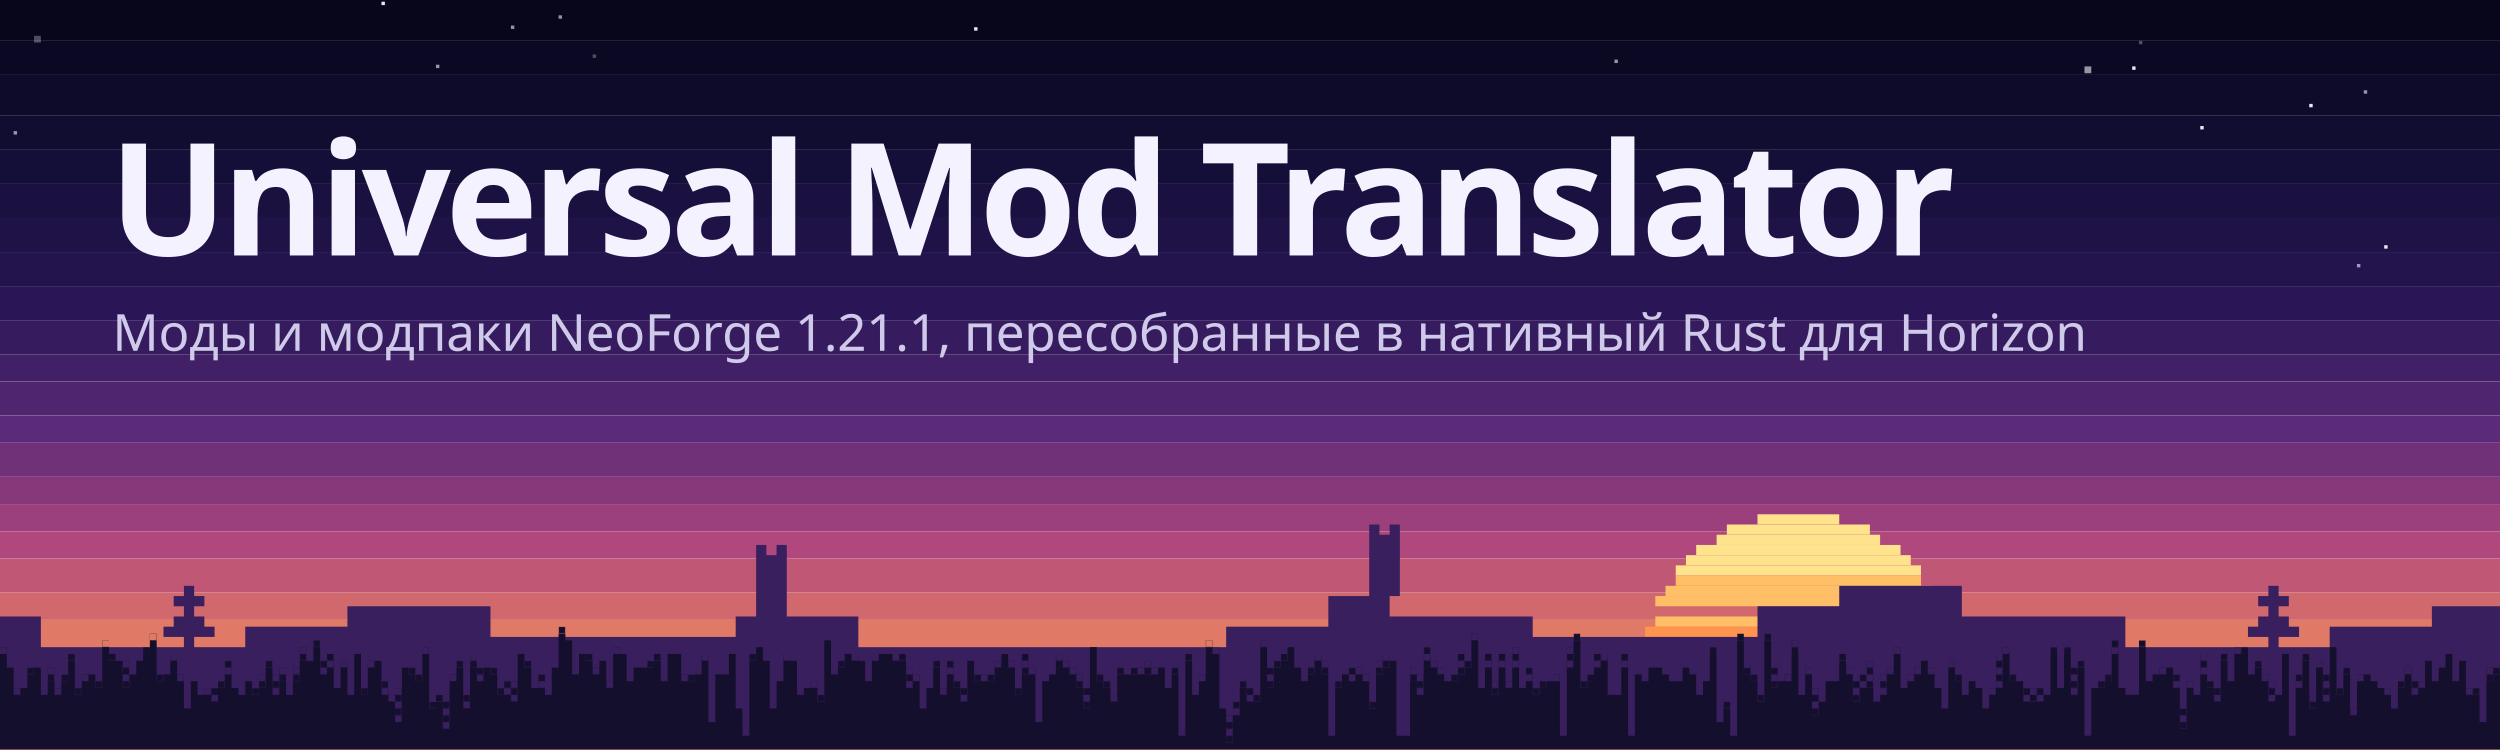
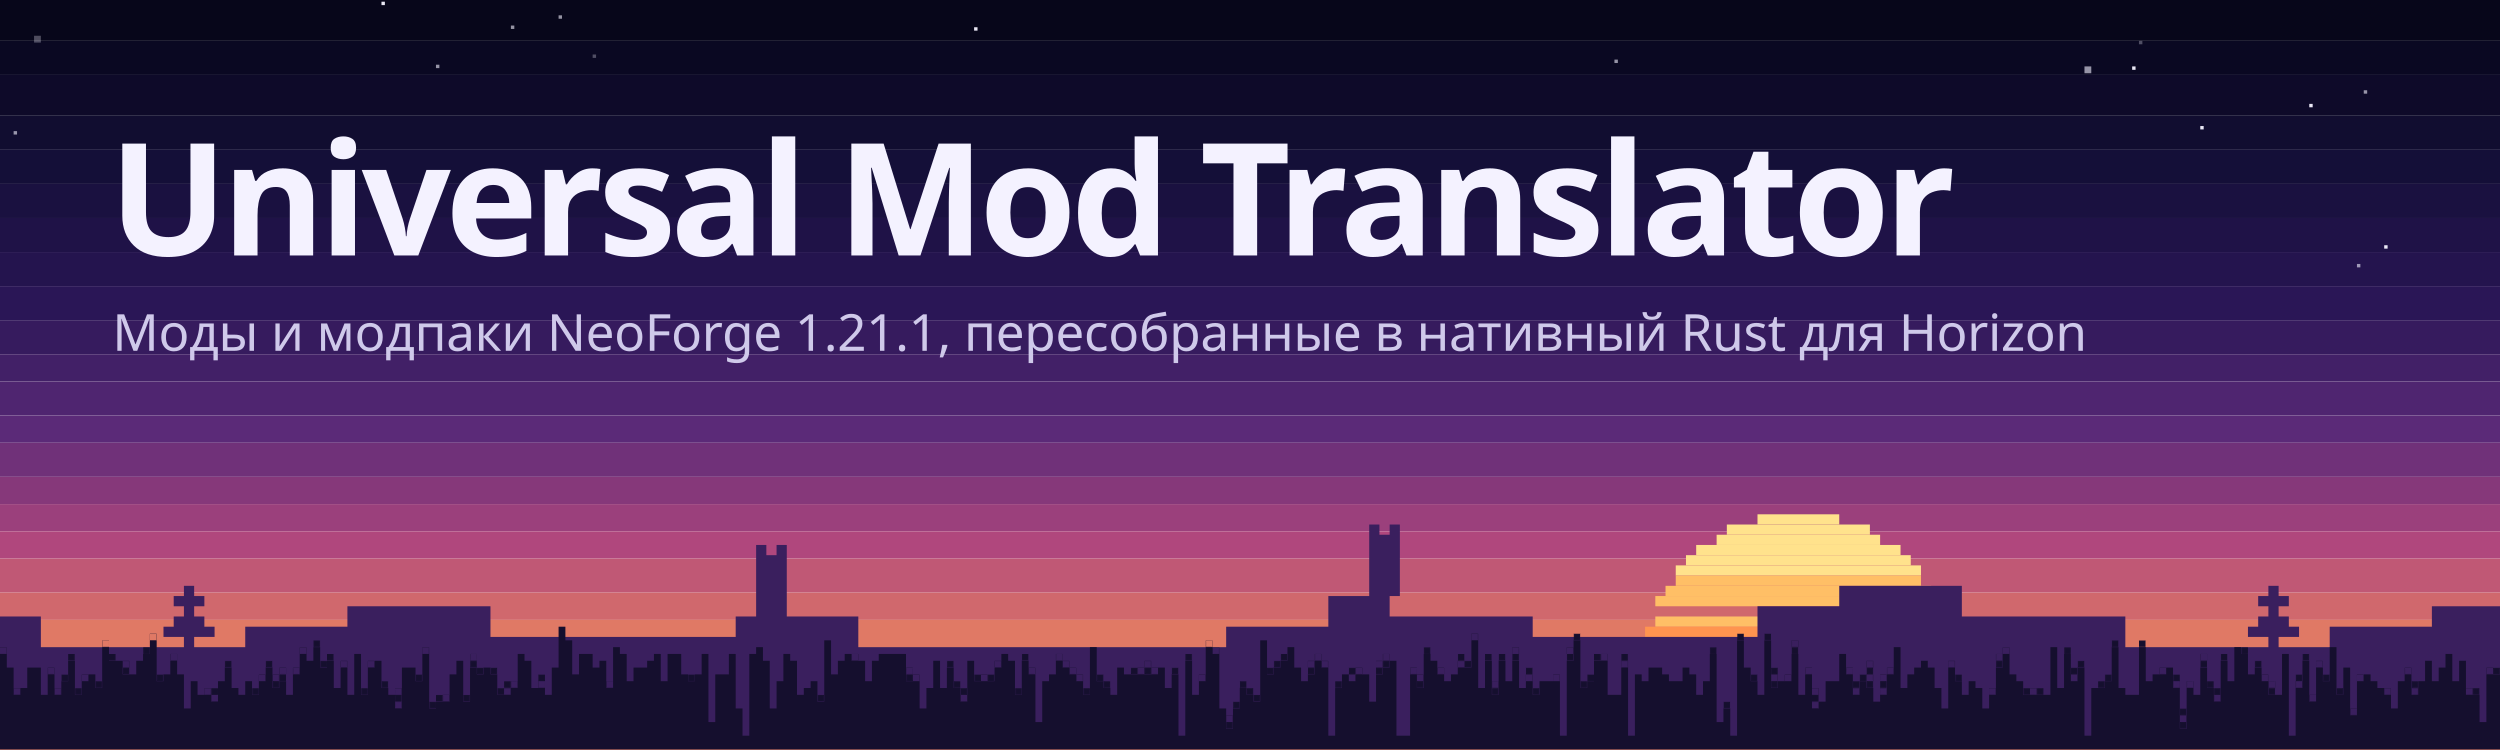
<svg xmlns="http://www.w3.org/2000/svg" viewBox="0 0 1468 440" width="1468" height="440" role="img" aria-labelledby="t d">
  <defs>
    <pattern id="scaffold" width="8" height="8" patternUnits="userSpaceOnUse">
      <rect width="4" height="4" fill="#150f2e" />
      <rect x="4" y="4" width="4" height="4" fill="#150f2e" />
    </pattern>
  </defs>
  <rect x="0" y="0" width="1468" height="24" fill="#07061a" />
  <rect x="0" y="24" width="1468" height="20" fill="#0a0822" />
  <rect x="0" y="44" width="1468" height="24" fill="#0e0a29" />
  <rect x="0" y="68" width="1468" height="20" fill="#110d30" />
  <rect x="0" y="88" width="1468" height="20" fill="#140f38" />
  <rect x="0" y="108" width="1468" height="20" fill="#1a1140" />
  <rect x="0" y="128" width="1468" height="20" fill="#1f1247" />
  <rect x="0" y="148" width="1468" height="20" fill="#24144e" />
  <rect x="0" y="168" width="1468" height="20" fill="#2a1656" />
  <rect x="0" y="188" width="1468" height="20" fill="#361b5e" />
  <rect x="0" y="208" width="1468" height="16" fill="#422067" />
  <rect x="0" y="224" width="1468" height="20" fill="#4f2570" />
  <rect x="0" y="244" width="1468" height="16" fill="#5b2a78" />
  <rect x="0" y="260" width="1468" height="20" fill="#703179" />
  <rect x="0" y="280" width="1468" height="16" fill="#86387a" />
  <rect x="0" y="296" width="1468" height="16" fill="#9b407c" />
  <rect x="0" y="312" width="1468" height="16" fill="#b0477d" />
  <rect x="0" y="328" width="1468" height="20" fill="#c05875" />
  <rect x="0" y="348" width="1468" height="16" fill="#d0686d" />
  <rect x="0" y="364" width="1468" height="16" fill="#e07965" />
  <rect x="0" y="380" width="1468" height="68" fill="#f08a5d" />
  <rect x="8" y="77" width="2" height="2" fill="#f4f2ff" opacity="0.6" />
  <rect x="1252" y="39" width="2" height="2" fill="#f4f2ff" opacity="0.95" />
  <rect x="224" y="1" width="2" height="2" fill="#f4f2ff" opacity="0.95" />
  <rect x="256" y="38" width="2" height="2" fill="#f4f2ff" opacity="0.6" />
  <rect x="1224" y="39" width="4" height="4" fill="#f4f2ff" opacity="0.6" />
  <rect x="300" y="15" width="2" height="2" fill="#f4f2ff" opacity="0.6" />
  <rect x="572" y="16" width="2" height="2" fill="#f4f2ff" opacity="0.95" />
  <rect x="1356" y="61" width="2" height="2" fill="#f4f2ff" opacity="0.95" />
  <rect x="1384" y="155" width="2" height="2" fill="#f4f2ff" opacity="0.6" />
  <rect x="1256" y="24" width="2" height="2" fill="#f4f2ff" opacity="0.3" />
  <rect x="1400" y="144" width="2" height="2" fill="#f4f2ff" opacity="0.95" />
  <rect x="328" y="9" width="2" height="2" fill="#f4f2ff" opacity="0.6" />
  <rect x="348" y="32" width="2" height="2" fill="#f4f2ff" opacity="0.3" />
  <rect x="1292" y="74" width="2" height="2" fill="#f4f2ff" opacity="0.95" />
  <rect x="20" y="21" width="4" height="4" fill="#f4f2ff" opacity="0.3" />
  <rect x="1388" y="53" width="2" height="2" fill="#f4f2ff" opacity="0.6" />
  <rect x="948" y="35" width="2" height="2" fill="#f4f2ff" opacity="0.6" />
  <rect x="1032" y="302" width="48" height="6" fill="#ffe28c" />
  <rect x="1014" y="308" width="84" height="6" fill="#ffe28c" />
  <rect x="1008" y="314" width="96" height="6" fill="#ffe28c" />
  <rect x="996" y="320" width="120" height="6" fill="#ffe28c" />
  <rect x="990" y="326" width="132" height="6" fill="#ffe28c" />
  <rect x="984" y="332" width="144" height="6" fill="#ffe28c" />
  <rect x="984" y="338" width="144" height="6" fill="#ffbf66" />
  <rect x="978" y="344" width="156" height="6" fill="#ffbf66" />
  <rect x="972" y="350" width="168" height="6" fill="#ffbf66" />
  <rect x="972" y="362" width="168" height="6" fill="#ffbf66" />
  <rect x="966" y="368" width="180" height="6" fill="#ff944f" />
  <rect x="966" y="380" width="180" height="6" fill="#ff944f" />
  <rect x="966" y="386" width="180" height="6" fill="#ff944f" />
  <path fill="#3a1f5e" d="M-612 380h108V440h-108ZM-504 368h60V440h-60ZM-444 350h36V440h-36ZM-408 362h84V440h-84ZM-324 374h132V440h-132ZM-192 356h48V440h-48ZM-144 344h72V440h-72ZM-72 362h96V440h-96ZM24 380h120V440h-120ZM144 368h60V440h-60ZM204 356h84V440h-84ZM288 374h144V440h-144ZM432 362h72V440h-72ZM504 380h108V440h-108ZM-420 308h6v6h-6ZM-408 308h6v6h-6ZM-420 314h6v6h-6ZM-414 314h6v6h-6ZM-408 314h6v6h-6ZM-420 320h6v6h-6ZM-414 320h6v6h-6ZM-408 320h6v6h-6ZM-420 326h6v6h-6ZM-414 326h6v6h-6ZM-408 326h6v6h-6ZM-420 332h6v6h-6ZM-414 332h6v6h-6ZM-408 332h6v6h-6ZM-420 338h6v6h-6ZM-414 338h6v6h-6ZM-408 338h6v6h-6ZM-420 344h6v6h-6ZM-414 344h6v6h-6ZM-408 344h6v6h-6ZM108 344h6v6h-6ZM102 350h6v6h-6ZM108 350h6v6h-6ZM114 350h6v6h-6ZM108 356h6v6h-6ZM102 362h6v6h-6ZM108 362h6v6h-6ZM114 362h6v6h-6ZM96 368h6v6h-6ZM102 368h6v6h-6ZM108 368h6v6h-6ZM114 368h6v6h-6ZM120 368h6v6h-6ZM108 374h6v6h-6ZM444 320h6v6h-6ZM456 320h6v6h-6ZM444 326h6v6h-6ZM450 326h6v6h-6ZM456 326h6v6h-6ZM444 332h6v6h-6ZM450 332h6v6h-6ZM456 332h6v6h-6ZM444 338h6v6h-6ZM450 338h6v6h-6ZM456 338h6v6h-6ZM444 344h6v6h-6ZM450 344h6v6h-6ZM456 344h6v6h-6ZM444 350h6v6h-6ZM450 350h6v6h-6ZM456 350h6v6h-6ZM444 356h6v6h-6ZM450 356h6v6h-6ZM456 356h6v6h-6ZM612 380h108V440h-108ZM720 368h60V440h-60ZM780 350h36V440h-36ZM816 362h84V440h-84ZM900 374h132V440h-132ZM1032 356h48V440h-48ZM1080 344h72V440h-72ZM1152 362h96V440h-96ZM1248 380h120V440h-120ZM1368 368h60V440h-60ZM1428 356h84V440h-84ZM1512 374h144V440h-144ZM1656 362h72V440h-72ZM1728 380h108V440h-108ZM804 308h6v6h-6ZM816 308h6v6h-6ZM804 314h6v6h-6ZM810 314h6v6h-6ZM816 314h6v6h-6ZM804 320h6v6h-6ZM810 320h6v6h-6ZM816 320h6v6h-6ZM804 326h6v6h-6ZM810 326h6v6h-6ZM816 326h6v6h-6ZM804 332h6v6h-6ZM810 332h6v6h-6ZM816 332h6v6h-6ZM804 338h6v6h-6ZM810 338h6v6h-6ZM816 338h6v6h-6ZM804 344h6v6h-6ZM810 344h6v6h-6ZM816 344h6v6h-6ZM1332 344h6v6h-6ZM1326 350h6v6h-6ZM1332 350h6v6h-6ZM1338 350h6v6h-6ZM1332 356h6v6h-6ZM1326 362h6v6h-6ZM1332 362h6v6h-6ZM1338 362h6v6h-6ZM1320 368h6v6h-6ZM1326 368h6v6h-6ZM1332 368h6v6h-6ZM1338 368h6v6h-6ZM1344 368h6v6h-6ZM1332 374h6v6h-6ZM1668 320h6v6h-6ZM1680 320h6v6h-6ZM1668 326h6v6h-6ZM1674 326h6v6h-6ZM1680 326h6v6h-6ZM1668 332h6v6h-6ZM1674 332h6v6h-6ZM1680 332h6v6h-6ZM1668 338h6v6h-6ZM1674 338h6v6h-6ZM1680 338h6v6h-6ZM1668 344h6v6h-6ZM1674 344h6v6h-6ZM1680 344h6v6h-6ZM1668 350h6v6h-6ZM1674 350h6v6h-6ZM1680 350h6v6h-6ZM1668 356h6v6h-6ZM1674 356h6v6h-6ZM1680 356h6v6h-6Z" />
-   <path fill="url(#scaffold)" d="M0 380h4v4h-4ZM8 404h4v4h-4ZM16 392h4v4h-4ZM28 392h4v8h-4ZM32 404h4v4h-4ZM36 396h4v4h-4ZM40 384h4v4h-4ZM44 404h4v4h-4ZM48 396h4v4h-4ZM56 400h4v4h-4ZM60 376h4v4h-4ZM64 384h4v4h-4ZM72 388h4v16h-4ZM84 380h4v4h-4ZM88 372h4v4h-4ZM92 396h4v4h-4ZM100 384h4v4h-4ZM104 396h4v4h-4ZM120 404h4v4h-4ZM124 404h4v8h-4ZM128 400h4v4h-4ZM132 388h4v8h-4ZM148 404h4v4h-4ZM152 396h4v8h-4ZM156 388h4v4h-4ZM160 396h4v12h-4ZM164 392h4v8h-4ZM172 392h4v8h-4ZM176 380h4v8h-4ZM184 376h4v4h-4ZM188 388h4v8h-4ZM192 384h4v8h-4ZM200 388h4v4h-4ZM212 404h4v4h-4ZM216 388h4v4h-4ZM224 400h4v8h-4ZM228 408h4v4h-4ZM232 404h4v20h-4ZM240 392h4v4h-4ZM244 396h4v4h-4ZM248 380h4v4h-4ZM252 412h4v4h-4ZM256 408h4v4h-4ZM260 408h4v20h-4ZM264 396h4v4h-4ZM268 388h4v4h-4ZM272 408h4v8h-4ZM276 384h4v8h-4ZM280 392h4v8h-4ZM288 392h4v4h-4ZM292 404h4v4h-4ZM296 400h4v8h-4ZM300 400h4v12h-4ZM308 388h4v4h-4ZM316 396h4v8h-4ZM328 368h4v4h-4ZM344 384h4v4h-4ZM348 392h4v4h-4ZM356 400h4v4h-4ZM360 380h4v4h-4ZM380 388h4v4h-4ZM384 384h4v4h-4ZM400 396h4v4h-4ZM404 396h4v4h-4ZM412 384h4v4h-4ZM440 384h4v4h-4ZM460 384h4v4h-4ZM476 400h4v4h-4ZM480 408h4v4h-4ZM492 388h4v4h-4ZM500 384h4v4h-4ZM524 384h4v4h-4ZM528 384h4v4h-4ZM532 392h4v12h-4ZM536 396h4v4h-4ZM548 388h4v4h-4ZM552 404h4v4h-4ZM556 388h4v8h-4ZM560 400h4v4h-4ZM564 404h4v8h-4ZM572 396h4v4h-4ZM576 396h4v4h-4ZM580 396h4v4h-4ZM584 388h4v4h-4ZM592 388h4v4h-4ZM596 404h4v4h-4ZM600 384h4v12h-4ZM604 392h4v4h-4ZM620 384h4v4h-4ZM624 388h4v4h-4ZM628 392h4v4h-4ZM632 396h4v8h-4ZM636 404h4v12h-4ZM644 396h4v4h-4ZM648 400h4v4h-4ZM652 408h4v4h-4ZM656 392h4v4h-4ZM664 392h4v4h-4ZM668 392h4v4h-4ZM672 388h4v8h-4ZM676 392h4v4h-4ZM688 392h4v4h-4ZM696 384h4v4h-4ZM704 396h4v4h-4ZM708 376h4v8h-4ZM712 380h4v4h-4ZM720 420h4v16h-4ZM724 412h4v8h-4ZM728 400h4v4h-4ZM732 404h4v8h-4ZM736 408h4v4h-4ZM740 376h4v4h-4ZM744 392h4v12h-4ZM748 388h4v4h-4ZM752 384h4v4h-4ZM768 388h4v8h-4ZM772 384h4v4h-4ZM776 388h4v8h-4ZM784 400h4v4h-4ZM792 392h4v8h-4ZM796 392h4v4h-4ZM800 396h4v4h-4ZM804 412h4v4h-4ZM808 388h4v8h-4ZM812 384h4v8h-4ZM828 392h4v8h-4ZM832 396h4v12h-4ZM836 380h4v8h-4ZM840 388h4v4h-4ZM844 392h4v4h-4ZM852 396h4v4h-4ZM856 384h4v12h-4ZM860 388h4v4h-4ZM864 372h4v4h-4ZM872 384h4v8h-4ZM876 400h4v8h-4ZM880 384h4v8h-4ZM884 400h4v4h-4ZM888 380h4v12h-4ZM896 392h4v8h-4ZM900 404h4v4h-4ZM904 400h4v4h-4ZM912 396h4v4h-4ZM920 380h4v12h-4ZM924 372h4v4h-4ZM928 400h4v4h-4ZM932 396h4v4h-4ZM936 384h4v8h-4ZM940 384h4v4h-4ZM952 384h4v8h-4ZM1004 380h4v4h-4ZM1012 412h4v4h-4ZM1020 372h4v4h-4ZM1024 392h4v4h-4ZM1028 396h4v4h-4ZM1032 408h4v4h-4ZM1036 372h4v4h-4ZM1040 392h4v12h-4ZM1048 396h4v4h-4ZM1052 376h4v8h-4ZM1060 392h4v4h-4ZM1064 404h4v16h-4ZM1080 384h4v4h-4ZM1084 392h4v4h-4ZM1088 400h4v12h-4ZM1092 396h4v8h-4ZM1096 388h4v16h-4ZM1104 396h4v12h-4ZM1108 392h4v4h-4ZM1112 380h4v4h-4ZM1120 396h4v4h-4ZM1124 392h4v4h-4ZM1132 392h4v4h-4ZM1144 388h4v4h-4ZM1148 396h4v4h-4ZM1168 404h4v4h-4ZM1172 384h4v20h-4ZM1176 380h4v4h-4ZM1180 396h4v4h-4ZM1188 404h4v8h-4ZM1192 404h4v8h-4ZM1196 404h4v8h-4ZM1204 380h4v4h-4ZM1212 380h4v4h-4ZM1216 392h4v16h-4ZM1220 388h4v4h-4ZM1232 400h4v4h-4ZM1236 396h4v4h-4ZM1240 376h4v8h-4ZM1256 376h4v4h-4ZM1268 392h4v4h-4ZM1276 396h4v8h-4ZM1280 416h4v12h-4ZM1284 400h4v4h-4ZM1292 384h4v12h-4ZM1296 400h4v4h-4ZM1300 404h4v8h-4ZM1304 384h4v4h-4ZM1312 380h4v4h-4ZM1316 380h4v4h-4ZM1324 388h4v4h-4ZM1328 396h4v4h-4ZM1332 400h4v12h-4ZM1348 396h4v8h-4ZM1352 384h4v4h-4ZM1356 408h4v8h-4ZM1360 388h4v4h-4ZM1364 396h4v16h-4ZM1372 404h4v4h-4ZM1376 392h4v4h-4ZM1380 416h4v4h-4ZM1384 396h4v4h-4ZM1400 404h4v4h-4ZM1408 400h4v4h-4ZM1412 392h4v4h-4ZM1416 400h4v8h-4ZM1420 400h4v4h-4ZM1448 404h4v4h-4ZM1452 404h4v4h-4ZM1460 392h4v8h-4ZM1464 392h4v4h-4Z" />
-   <path fill="#150f2e" d="M0 384h4V440h-4ZM4 392h4V440h-4ZM8 408h4V440h-4ZM12 404h4V440h-4ZM16 396h4V440h-4ZM20 392h4V440h-4ZM24 408h4V440h-4ZM28 400h4V440h-4ZM32 408h4V440h-4ZM36 400h4V440h-4ZM40 388h4V440h-4ZM44 408h4V440h-4ZM48 400h4V440h-4ZM52 396h4V440h-4ZM56 404h4V440h-4ZM60 380h4V440h-4ZM64 388h4V440h-4ZM68 388h4V440h-4ZM72 404h4V440h-4ZM76 396h4V440h-4ZM80 388h4V440h-4ZM84 384h4V440h-4ZM88 376h4V440h-4ZM92 400h4V440h-4ZM96 396h4V440h-4ZM100 388h4V440h-4ZM104 400h4V440h-4ZM108 416h4V440h-4ZM112 400h4V440h-4ZM116 408h4V440h-4ZM120 408h4V440h-4ZM124 412h4V440h-4ZM128 404h4V440h-4ZM132 396h4V440h-4ZM136 404h4V440h-4ZM140 408h4V440h-4ZM144 400h4V440h-4ZM148 408h4V440h-4ZM152 404h4V440h-4ZM156 392h4V440h-4ZM160 408h4V440h-4ZM164 400h4V440h-4ZM168 408h4V440h-4ZM172 400h4V440h-4ZM176 388h4V440h-4ZM180 388h4V440h-4ZM184 380h4V440h-4ZM188 396h4V440h-4ZM192 392h4V440h-4ZM196 404h4V440h-4ZM200 392h4V440h-4ZM204 408h4V440h-4ZM208 384h4V440h-4ZM212 408h4V440h-4ZM216 392h4V440h-4ZM220 388h4V440h-4ZM224 408h4V440h-4ZM228 412h4V440h-4ZM232 424h4V440h-4ZM236 392h4V440h-4ZM240 396h4V440h-4ZM244 400h4V440h-4ZM248 384h4V440h-4ZM252 416h4V440h-4ZM256 412h4V440h-4ZM260 428h4V440h-4ZM264 400h4V440h-4ZM268 392h4V440h-4ZM272 416h4V440h-4ZM276 392h4V440h-4ZM280 400h4V440h-4ZM284 392h4V440h-4ZM288 396h4V440h-4ZM292 408h4V440h-4ZM296 408h4V440h-4ZM300 412h4V440h-4ZM304 384h4V440h-4ZM308 392h4V440h-4ZM312 404h4V440h-4ZM316 404h4V440h-4ZM320 408h4V440h-4ZM324 392h4V440h-4ZM328 372h4V440h-4ZM332 376h4V440h-4ZM336 396h4V440h-4ZM340 384h4V440h-4ZM344 388h4V440h-4ZM348 396h4V440h-4ZM352 388h4V440h-4ZM356 404h4V440h-4ZM360 384h4V440h-4ZM364 384h4V440h-4ZM368 400h4V440h-4ZM372 392h4V440h-4ZM376 392h4V440h-4ZM380 392h4V440h-4ZM384 388h4V440h-4ZM388 400h4V440h-4ZM392 384h4V440h-4ZM396 384h4V440h-4ZM400 400h4V440h-4ZM404 400h4V440h-4ZM408 396h4V440h-4ZM412 388h4V440h-4ZM416 424h4V440h-4ZM420 396h4V440h-4ZM424 396h4V440h-4ZM428 384h4V440h-4ZM432 416h4V440h-4ZM436 432h4V440h-4ZM440 388h4V440h-4ZM444 380h4V440h-4ZM448 388h4V440h-4ZM452 416h4V440h-4ZM456 400h4V440h-4ZM460 388h4V440h-4ZM464 388h4V440h-4ZM468 408h4V440h-4ZM472 404h4V440h-4ZM476 404h4V440h-4ZM480 412h4V440h-4ZM484 376h4V440h-4ZM488 396h4V440h-4ZM492 392h4V440h-4ZM496 384h4V440h-4ZM500 388h4V440h-4ZM504 388h4V440h-4ZM508 400h4V440h-4ZM512 388h4V440h-4ZM516 384h4V440h-4ZM520 384h4V440h-4ZM524 388h4V440h-4ZM528 388h4V440h-4ZM532 404h4V440h-4ZM536 400h4V440h-4ZM540 416h4V440h-4ZM544 404h4V440h-4ZM548 392h4V440h-4ZM552 408h4V440h-4ZM556 396h4V440h-4ZM560 404h4V440h-4ZM564 412h4V440h-4ZM568 388h4V440h-4ZM572 400h4V440h-4ZM576 400h4V440h-4ZM580 400h4V440h-4ZM584 392h4V440h-4ZM588 384h4V440h-4ZM592 392h4V440h-4ZM596 408h4V440h-4ZM600 396h4V440h-4ZM604 396h4V440h-4ZM608 424h4V440h-4ZM612 400h4V440h-4ZM616 396h4V440h-4ZM620 388h4V440h-4ZM624 392h4V440h-4ZM628 396h4V440h-4ZM632 404h4V440h-4ZM636 416h4V440h-4ZM640 380h4V440h-4ZM644 400h4V440h-4ZM648 404h4V440h-4ZM652 412h4V440h-4ZM656 396h4V440h-4ZM660 396h4V440h-4ZM664 396h4V440h-4ZM668 396h4V440h-4ZM672 396h4V440h-4ZM676 396h4V440h-4ZM680 392h4V440h-4ZM684 404h4V440h-4ZM688 396h4V440h-4ZM692 432h4V440h-4ZM696 388h4V440h-4ZM700 408h4V440h-4ZM704 400h4V440h-4ZM708 384h4V440h-4ZM712 384h4V440h-4ZM716 416h4V440h-4ZM720 436h4V440h-4ZM724 420h4V440h-4ZM728 404h4V440h-4ZM732 412h4V440h-4ZM736 412h4V440h-4ZM740 380h4V440h-4ZM744 404h4V440h-4ZM748 392h4V440h-4ZM752 388h4V440h-4ZM756 380h4V440h-4ZM760 392h4V440h-4ZM764 400h4V440h-4ZM768 396h4V440h-4ZM772 388h4V440h-4ZM776 396h4V440h-4ZM780 432h4V440h-4ZM784 404h4V440h-4ZM788 396h4V440h-4ZM792 400h4V440h-4ZM796 396h4V440h-4ZM800 400h4V440h-4ZM804 416h4V440h-4ZM808 396h4V440h-4ZM812 392h4V440h-4ZM816 388h4V440h-4ZM820 432h4V440h-4ZM824 432h4V440h-4ZM828 400h4V440h-4ZM832 408h4V440h-4ZM836 388h4V440h-4ZM840 392h4V440h-4ZM844 396h4V440h-4ZM848 400h4V440h-4ZM852 400h4V440h-4ZM856 396h4V440h-4ZM860 392h4V440h-4ZM864 376h4V440h-4ZM868 404h4V440h-4ZM872 392h4V440h-4ZM876 408h4V440h-4ZM880 392h4V440h-4ZM884 404h4V440h-4ZM888 392h4V440h-4ZM892 404h4V440h-4ZM896 400h4V440h-4ZM900 408h4V440h-4ZM904 404h4V440h-4ZM908 400h4V440h-4ZM912 400h4V440h-4ZM916 432h4V440h-4ZM920 392h4V440h-4ZM924 376h4V440h-4ZM928 404h4V440h-4ZM932 400h4V440h-4ZM936 392h4V440h-4ZM940 388h4V440h-4ZM944 408h4V440h-4ZM948 408h4V440h-4ZM952 392h4V440h-4ZM956 432h4V440h-4ZM960 396h4V440h-4ZM964 400h4V440h-4ZM968 392h4V440h-4ZM972 392h4V440h-4ZM976 396h4V440h-4ZM980 400h4V440h-4ZM984 400h4V440h-4ZM988 392h4V440h-4ZM992 396h4V440h-4ZM996 408h4V440h-4ZM1000 400h4V440h-4ZM1004 384h4V440h-4ZM1008 424h4V440h-4ZM1012 416h4V440h-4ZM1016 432h4V440h-4ZM1020 376h4V440h-4ZM1024 396h4V440h-4ZM1028 400h4V440h-4ZM1032 412h4V440h-4ZM1036 376h4V440h-4ZM1040 404h4V440h-4ZM1044 400h4V440h-4ZM1048 400h4V440h-4ZM1052 384h4V440h-4ZM1056 408h4V440h-4ZM1060 396h4V440h-4ZM1064 420h4V440h-4ZM1068 412h4V440h-4ZM1072 400h4V440h-4ZM1076 400h4V440h-4ZM1080 388h4V440h-4ZM1084 396h4V440h-4ZM1088 412h4V440h-4ZM1092 404h4V440h-4ZM1096 404h4V440h-4ZM1100 412h4V440h-4ZM1104 408h4V440h-4ZM1108 396h4V440h-4ZM1112 384h4V440h-4ZM1116 404h4V440h-4ZM1120 400h4V440h-4ZM1124 396h4V440h-4ZM1128 388h4V440h-4ZM1132 396h4V440h-4ZM1136 404h4V440h-4ZM1140 416h4V440h-4ZM1144 392h4V440h-4ZM1148 400h4V440h-4ZM1152 408h4V440h-4ZM1156 400h4V440h-4ZM1160 404h4V440h-4ZM1164 416h4V440h-4ZM1168 408h4V440h-4ZM1172 404h4V440h-4ZM1176 384h4V440h-4ZM1180 400h4V440h-4ZM1184 400h4V440h-4ZM1188 412h4V440h-4ZM1192 412h4V440h-4ZM1196 412h4V440h-4ZM1200 408h4V440h-4ZM1204 384h4V440h-4ZM1208 404h4V440h-4ZM1212 384h4V440h-4ZM1216 408h4V440h-4ZM1220 392h4V440h-4ZM1224 432h4V440h-4ZM1228 404h4V440h-4ZM1232 404h4V440h-4ZM1236 400h4V440h-4ZM1240 384h4V440h-4ZM1244 404h4V440h-4ZM1248 408h4V440h-4ZM1252 408h4V440h-4ZM1256 380h4V440h-4ZM1260 400h4V440h-4ZM1264 396h4V440h-4ZM1268 396h4V440h-4ZM1272 392h4V440h-4ZM1276 404h4V440h-4ZM1280 428h4V440h-4ZM1284 404h4V440h-4ZM1288 408h4V440h-4ZM1292 396h4V440h-4ZM1296 404h4V440h-4ZM1300 412h4V440h-4ZM1304 388h4V440h-4ZM1308 400h4V440h-4ZM1312 384h4V440h-4ZM1316 384h4V440h-4ZM1320 396h4V440h-4ZM1324 392h4V440h-4ZM1328 400h4V440h-4ZM1332 412h4V440h-4ZM1336 408h4V440h-4ZM1340 384h4V440h-4ZM1344 432h4V440h-4ZM1348 404h4V440h-4ZM1352 388h4V440h-4ZM1356 416h4V440h-4ZM1360 392h4V440h-4ZM1364 412h4V440h-4ZM1368 380h4V440h-4ZM1372 408h4V440h-4ZM1376 396h4V440h-4ZM1380 420h4V440h-4ZM1384 400h4V440h-4ZM1388 396h4V440h-4ZM1392 400h4V440h-4ZM1396 404h4V440h-4ZM1400 408h4V440h-4ZM1404 416h4V440h-4ZM1408 404h4V440h-4ZM1412 396h4V440h-4ZM1416 408h4V440h-4ZM1420 404h4V440h-4ZM1424 388h4V440h-4ZM1428 400h4V440h-4ZM1432 392h4V440h-4ZM1436 384h4V440h-4ZM1440 400h4V440h-4ZM1444 388h4V440h-4ZM1448 408h4V440h-4ZM1452 408h4V440h-4ZM1456 424h4V440h-4ZM1460 400h4V440h-4ZM1464 396h4V440h-4Z" />
+   <path fill="url(#scaffold)" d="M0 380h4v4h-4ZM8 404h4v4h-4ZM28 392h4v4h-4ZM32 404h4v4h-4ZM36 396h4v4h-4ZM40 384h4v4h-4ZM44 404h4v4h-4ZM48 396h4v4h-4ZM56 400h4v4h-4ZM60 376h4v4h-4ZM64 384h4v4h-4ZM72 388h4v8h-4ZM84 380h4v4h-4ZM88 372h4v4h-4ZM92 396h4v4h-4ZM100 384h4v4h-4ZM120 404h4v4h-4ZM124 404h4v8h-4ZM132 388h4v4h-4ZM148 404h4v4h-4ZM152 396h4v4h-4ZM156 388h4v4h-4ZM160 396h4v8h-4ZM164 392h4v8h-4ZM172 392h4v4h-4ZM176 380h4v4h-4ZM184 376h4v4h-4ZM188 388h4v4h-4ZM192 384h4v4h-4ZM200 388h4v4h-4ZM212 404h4v4h-4ZM216 388h4v4h-4ZM224 400h4v4h-4ZM232 404h4v12h-4ZM244 396h4v4h-4ZM248 380h4v4h-4ZM252 412h4v4h-4ZM256 408h4v4h-4ZM260 408h4v4h-4ZM272 408h4v4h-4ZM276 384h4v8h-4ZM280 392h4v4h-4ZM288 392h4v4h-4ZM292 404h4v4h-4ZM296 400h4v8h-4ZM300 400h4v4h-4ZM316 396h4v8h-4ZM356 400h4v4h-4ZM404 396h4v4h-4ZM480 408h4v4h-4ZM500 384h4v4h-4ZM532 392h4v8h-4ZM536 396h4v4h-4ZM556 388h4v4h-4ZM560 400h4v4h-4ZM564 404h4v8h-4ZM572 396h4v4h-4ZM576 396h4v4h-4ZM580 396h4v4h-4ZM584 388h4v4h-4ZM596 404h4v4h-4ZM600 384h4v4h-4ZM604 392h4v4h-4ZM620 384h4v4h-4ZM624 388h4v4h-4ZM628 392h4v4h-4ZM632 396h4v4h-4ZM636 404h4v4h-4ZM644 396h4v4h-4ZM648 400h4v4h-4ZM664 392h4v4h-4ZM668 392h4v4h-4ZM672 388h4v8h-4ZM676 392h4v4h-4ZM688 392h4v4h-4ZM696 384h4v4h-4ZM704 396h4v4h-4ZM708 376h4v4h-4ZM712 380h4v4h-4ZM720 420h4v8h-4ZM724 412h4v4h-4ZM728 400h4v4h-4ZM732 404h4v4h-4ZM736 408h4v4h-4ZM744 392h4v4h-4ZM748 388h4v4h-4ZM752 384h4v4h-4ZM768 388h4v8h-4ZM772 384h4v4h-4ZM776 388h4v4h-4ZM784 400h4v4h-4ZM792 392h4v8h-4ZM796 392h4v4h-4ZM808 388h4v8h-4ZM812 384h4v8h-4ZM828 392h4v4h-4ZM832 396h4v8h-4ZM836 380h4v4h-4ZM844 392h4v4h-4ZM856 384h4v8h-4ZM860 388h4v4h-4ZM864 372h4v4h-4ZM872 384h4v4h-4ZM876 400h4v8h-4ZM880 384h4v4h-4ZM888 380h4v8h-4ZM896 392h4v8h-4ZM900 404h4v4h-4ZM912 396h4v4h-4ZM920 380h4v8h-4ZM924 372h4v4h-4ZM928 400h4v4h-4ZM932 396h4v4h-4ZM936 384h4v4h-4ZM940 384h4v4h-4ZM952 384h4v8h-4ZM1004 380h4v4h-4ZM1012 412h4v4h-4ZM1020 372h4v4h-4ZM1028 396h4v4h-4ZM1036 372h4v4h-4ZM1040 392h4v12h-4ZM1048 396h4v4h-4ZM1052 376h4v8h-4ZM1060 392h4v4h-4ZM1064 404h4v12h-4ZM1084 392h4v4h-4ZM1088 400h4v8h-4ZM1092 396h4v4h-4ZM1096 388h4v16h-4ZM1104 396h4v12h-4ZM1108 392h4v4h-4ZM1144 388h4v4h-4ZM1148 396h4v4h-4ZM1168 404h4v4h-4ZM1172 384h4v8h-4ZM1176 380h4v4h-4ZM1188 404h4v4h-4ZM1192 404h4v4h-4ZM1196 404h4v4h-4ZM1212 380h4v4h-4ZM1216 392h4v8h-4ZM1220 388h4v4h-4ZM1232 400h4v4h-4ZM1236 396h4v4h-4ZM1240 376h4v4h-4ZM1256 376h4v4h-4ZM1268 392h4v4h-4ZM1276 396h4v8h-4ZM1280 416h4v12h-4ZM1284 400h4v4h-4ZM1292 384h4v8h-4ZM1296 400h4v4h-4ZM1300 404h4v8h-4ZM1304 384h4v4h-4ZM1316 380h4v4h-4ZM1324 388h4v4h-4ZM1328 396h4v4h-4ZM1332 400h4v8h-4ZM1348 396h4v8h-4ZM1352 384h4v4h-4ZM1356 408h4v4h-4ZM1360 388h4v4h-4ZM1364 396h4v4h-4ZM1372 404h4v4h-4ZM1380 416h4v4h-4ZM1384 396h4v4h-4ZM1400 404h4v4h-4ZM1412 392h4v4h-4ZM1416 400h4v8h-4ZM1448 404h4v4h-4ZM1452 404h4v4h-4ZM1460 392h4v4h-4ZM1464 392h4v4h-4Z" />
+   <path fill="#150f2e" d="M0 384h4V440h-4ZM4 392h4V440h-4ZM8 408h4V440h-4ZM12 404h4V440h-4ZM16 392h4V440h-4ZM20 392h4V440h-4ZM24 408h4V440h-4ZM28 396h4V440h-4ZM32 408h4V440h-4ZM36 400h4V440h-4ZM40 388h4V440h-4ZM44 408h4V440h-4ZM48 400h4V440h-4ZM52 396h4V440h-4ZM56 404h4V440h-4ZM60 380h4V440h-4ZM64 388h4V440h-4ZM68 388h4V440h-4ZM72 396h4V440h-4ZM76 396h4V440h-4ZM80 388h4V440h-4ZM84 384h4V440h-4ZM88 376h4V440h-4ZM92 400h4V440h-4ZM96 396h4V440h-4ZM100 388h4V440h-4ZM104 396h4V440h-4ZM108 416h4V440h-4ZM112 400h4V440h-4ZM116 408h4V440h-4ZM120 408h4V440h-4ZM124 412h4V440h-4ZM128 400h4V440h-4ZM132 392h4V440h-4ZM136 404h4V440h-4ZM140 408h4V440h-4ZM144 400h4V440h-4ZM148 408h4V440h-4ZM152 400h4V440h-4ZM156 392h4V440h-4ZM160 404h4V440h-4ZM164 400h4V440h-4ZM168 408h4V440h-4ZM172 396h4V440h-4ZM176 384h4V440h-4ZM180 388h4V440h-4ZM184 380h4V440h-4ZM188 392h4V440h-4ZM192 388h4V440h-4ZM196 404h4V440h-4ZM200 392h4V440h-4ZM204 408h4V440h-4ZM208 384h4V440h-4ZM212 408h4V440h-4ZM216 392h4V440h-4ZM220 388h4V440h-4ZM224 404h4V440h-4ZM228 408h4V440h-4ZM232 416h4V440h-4ZM236 392h4V440h-4ZM240 392h4V440h-4ZM244 400h4V440h-4ZM248 384h4V440h-4ZM252 416h4V440h-4ZM256 412h4V440h-4ZM260 412h4V440h-4ZM264 396h4V440h-4ZM268 388h4V440h-4ZM272 412h4V440h-4ZM276 392h4V440h-4ZM280 396h4V440h-4ZM284 392h4V440h-4ZM288 396h4V440h-4ZM292 408h4V440h-4ZM296 408h4V440h-4ZM300 404h4V440h-4ZM304 384h4V440h-4ZM308 388h4V440h-4ZM312 404h4V440h-4ZM316 404h4V440h-4ZM320 408h4V440h-4ZM324 392h4V440h-4ZM328 368h4V440h-4ZM332 376h4V440h-4ZM336 396h4V440h-4ZM340 384h4V440h-4ZM344 384h4V440h-4ZM348 392h4V440h-4ZM352 388h4V440h-4ZM356 404h4V440h-4ZM360 380h4V440h-4ZM364 384h4V440h-4ZM368 400h4V440h-4ZM372 392h4V440h-4ZM376 392h4V440h-4ZM380 388h4V440h-4ZM384 384h4V440h-4ZM388 400h4V440h-4ZM392 384h4V440h-4ZM396 384h4V440h-4ZM400 396h4V440h-4ZM404 400h4V440h-4ZM408 396h4V440h-4ZM412 384h4V440h-4ZM416 424h4V440h-4ZM420 396h4V440h-4ZM424 396h4V440h-4ZM428 384h4V440h-4ZM432 416h4V440h-4ZM436 432h4V440h-4ZM440 384h4V440h-4ZM444 380h4V440h-4ZM448 388h4V440h-4ZM452 416h4V440h-4ZM456 400h4V440h-4ZM460 384h4V440h-4ZM464 388h4V440h-4ZM468 408h4V440h-4ZM472 404h4V440h-4ZM476 400h4V440h-4ZM480 412h4V440h-4ZM484 376h4V440h-4ZM488 396h4V440h-4ZM492 388h4V440h-4ZM496 384h4V440h-4ZM500 388h4V440h-4ZM504 388h4V440h-4ZM508 400h4V440h-4ZM512 388h4V440h-4ZM516 384h4V440h-4ZM520 384h4V440h-4ZM524 384h4V440h-4ZM528 384h4V440h-4ZM532 400h4V440h-4ZM536 400h4V440h-4ZM540 416h4V440h-4ZM544 404h4V440h-4ZM548 388h4V440h-4ZM552 404h4V440h-4ZM556 392h4V440h-4ZM560 404h4V440h-4ZM564 412h4V440h-4ZM568 388h4V440h-4ZM572 400h4V440h-4ZM576 400h4V440h-4ZM580 400h4V440h-4ZM584 392h4V440h-4ZM588 384h4V440h-4ZM592 388h4V440h-4ZM596 408h4V440h-4ZM600 388h4V440h-4ZM604 396h4V440h-4ZM608 424h4V440h-4ZM612 400h4V440h-4ZM616 396h4V440h-4ZM620 388h4V440h-4ZM624 392h4V440h-4ZM628 396h4V440h-4ZM632 400h4V440h-4ZM636 408h4V440h-4ZM640 380h4V440h-4ZM644 400h4V440h-4ZM648 404h4V440h-4ZM652 408h4V440h-4ZM656 392h4V440h-4ZM660 396h4V440h-4ZM664 396h4V440h-4ZM668 396h4V440h-4ZM672 396h4V440h-4ZM676 396h4V440h-4ZM680 392h4V440h-4ZM684 404h4V440h-4ZM688 396h4V440h-4ZM692 432h4V440h-4ZM696 388h4V440h-4ZM700 408h4V440h-4ZM704 400h4V440h-4ZM708 380h4V440h-4ZM712 384h4V440h-4ZM716 416h4V440h-4ZM720 428h4V440h-4ZM724 416h4V440h-4ZM728 404h4V440h-4ZM732 408h4V440h-4ZM736 412h4V440h-4ZM740 376h4V440h-4ZM744 396h4V440h-4ZM748 392h4V440h-4ZM752 388h4V440h-4ZM756 380h4V440h-4ZM760 392h4V440h-4ZM764 400h4V440h-4ZM768 396h4V440h-4ZM772 388h4V440h-4ZM776 392h4V440h-4ZM780 432h4V440h-4ZM784 404h4V440h-4ZM788 396h4V440h-4ZM792 400h4V440h-4ZM796 396h4V440h-4ZM800 396h4V440h-4ZM804 412h4V440h-4ZM808 396h4V440h-4ZM812 392h4V440h-4ZM816 388h4V440h-4ZM820 432h4V440h-4ZM824 432h4V440h-4ZM828 396h4V440h-4ZM832 404h4V440h-4ZM836 384h4V440h-4ZM840 388h4V440h-4ZM844 396h4V440h-4ZM848 400h4V440h-4ZM852 396h4V440h-4ZM856 392h4V440h-4ZM860 392h4V440h-4ZM864 376h4V440h-4ZM868 404h4V440h-4ZM872 388h4V440h-4ZM876 408h4V440h-4ZM880 388h4V440h-4ZM884 400h4V440h-4ZM888 388h4V440h-4ZM892 404h4V440h-4ZM896 400h4V440h-4ZM900 408h4V440h-4ZM904 400h4V440h-4ZM908 400h4V440h-4ZM912 400h4V440h-4ZM916 432h4V440h-4ZM920 388h4V440h-4ZM924 376h4V440h-4ZM928 404h4V440h-4ZM932 400h4V440h-4ZM936 388h4V440h-4ZM940 388h4V440h-4ZM944 408h4V440h-4ZM948 408h4V440h-4ZM952 392h4V440h-4ZM956 432h4V440h-4ZM960 396h4V440h-4ZM964 400h4V440h-4ZM968 392h4V440h-4ZM972 392h4V440h-4ZM976 396h4V440h-4ZM980 400h4V440h-4ZM984 400h4V440h-4ZM988 392h4V440h-4ZM992 396h4V440h-4ZM996 408h4V440h-4ZM1000 400h4V440h-4ZM1004 384h4V440h-4ZM1008 424h4V440h-4ZM1012 416h4V440h-4ZM1016 432h4V440h-4ZM1020 376h4V440h-4ZM1024 392h4V440h-4ZM1028 400h4V440h-4ZM1032 408h4V440h-4ZM1036 376h4V440h-4ZM1040 404h4V440h-4ZM1044 400h4V440h-4ZM1048 400h4V440h-4ZM1052 384h4V440h-4ZM1056 408h4V440h-4ZM1060 396h4V440h-4ZM1064 416h4V440h-4ZM1068 412h4V440h-4ZM1072 400h4V440h-4ZM1076 400h4V440h-4ZM1080 384h4V440h-4ZM1084 396h4V440h-4ZM1088 408h4V440h-4ZM1092 400h4V440h-4ZM1096 404h4V440h-4ZM1100 412h4V440h-4ZM1104 408h4V440h-4ZM1108 396h4V440h-4ZM1112 380h4V440h-4ZM1116 404h4V440h-4ZM1120 396h4V440h-4ZM1124 392h4V440h-4ZM1128 388h4V440h-4ZM1132 392h4V440h-4ZM1136 404h4V440h-4ZM1140 416h4V440h-4ZM1144 392h4V440h-4ZM1148 400h4V440h-4ZM1152 408h4V440h-4ZM1156 400h4V440h-4ZM1160 404h4V440h-4ZM1164 416h4V440h-4ZM1168 408h4V440h-4ZM1172 392h4V440h-4ZM1176 384h4V440h-4ZM1180 396h4V440h-4ZM1184 400h4V440h-4ZM1188 408h4V440h-4ZM1192 408h4V440h-4ZM1196 408h4V440h-4ZM1200 408h4V440h-4ZM1204 380h4V440h-4ZM1208 404h4V440h-4ZM1212 384h4V440h-4ZM1216 400h4V440h-4ZM1220 392h4V440h-4ZM1224 432h4V440h-4ZM1228 404h4V440h-4ZM1232 404h4V440h-4ZM1236 400h4V440h-4ZM1240 380h4V440h-4ZM1244 404h4V440h-4ZM1248 408h4V440h-4ZM1252 408h4V440h-4ZM1256 380h4V440h-4ZM1260 400h4V440h-4ZM1264 396h4V440h-4ZM1268 396h4V440h-4ZM1272 392h4V440h-4ZM1276 404h4V440h-4ZM1280 428h4V440h-4ZM1284 404h4V440h-4ZM1288 408h4V440h-4ZM1292 392h4V440h-4ZM1296 404h4V440h-4ZM1300 412h4V440h-4ZM1304 388h4V440h-4ZM1308 400h4V440h-4ZM1312 380h4V440h-4ZM1316 384h4V440h-4ZM1320 396h4V440h-4ZM1324 392h4V440h-4ZM1328 400h4V440h-4ZM1332 408h4V440h-4ZM1336 408h4V440h-4ZM1340 384h4V440h-4ZM1344 432h4V440h-4ZM1348 404h4V440h-4ZM1352 388h4V440h-4ZM1356 412h4V440h-4ZM1360 392h4V440h-4ZM1364 400h4V440h-4ZM1368 380h4V440h-4ZM1372 408h4V440h-4ZM1376 392h4V440h-4ZM1380 420h4V440h-4ZM1384 400h4V440h-4ZM1388 396h4V440h-4ZM1392 400h4V440h-4ZM1396 404h4V440h-4ZM1400 408h4V440h-4ZM1404 416h4V440h-4ZM1408 400h4V440h-4ZM1412 396h4V440h-4ZM1416 408h4V440h-4ZM1420 400h4V440h-4ZM1424 388h4V440h-4ZM1428 400h4V440h-4ZM1432 392h4V440h-4ZM1436 384h4V440h-4ZM1440 400h4V440h-4ZM1444 388h4V440h-4ZM1448 408h4V440h-4ZM1452 408h4V440h-4ZM1456 424h4V440h-4ZM1460 396h4V440h-4ZM1464 396h4V440h-4Z" />
  <text x="64.0" y="150.0" font-family="'HZ Bricolage Display', sans-serif" font-weight="700" font-size="92" fill="#f4f2ff" letter-spacing="-3.22">Universal Mod Translator</text>
  <text x="66.0" y="206.0" font-family="'HZ Bricolage', sans-serif" font-weight="500" font-size="30" fill="#cfc9ea" letter-spacing="-0.15">Моды и модпаки NeoForge 1.21.1, пересобранные в нативный Rust для Horizon</text>
</svg>
